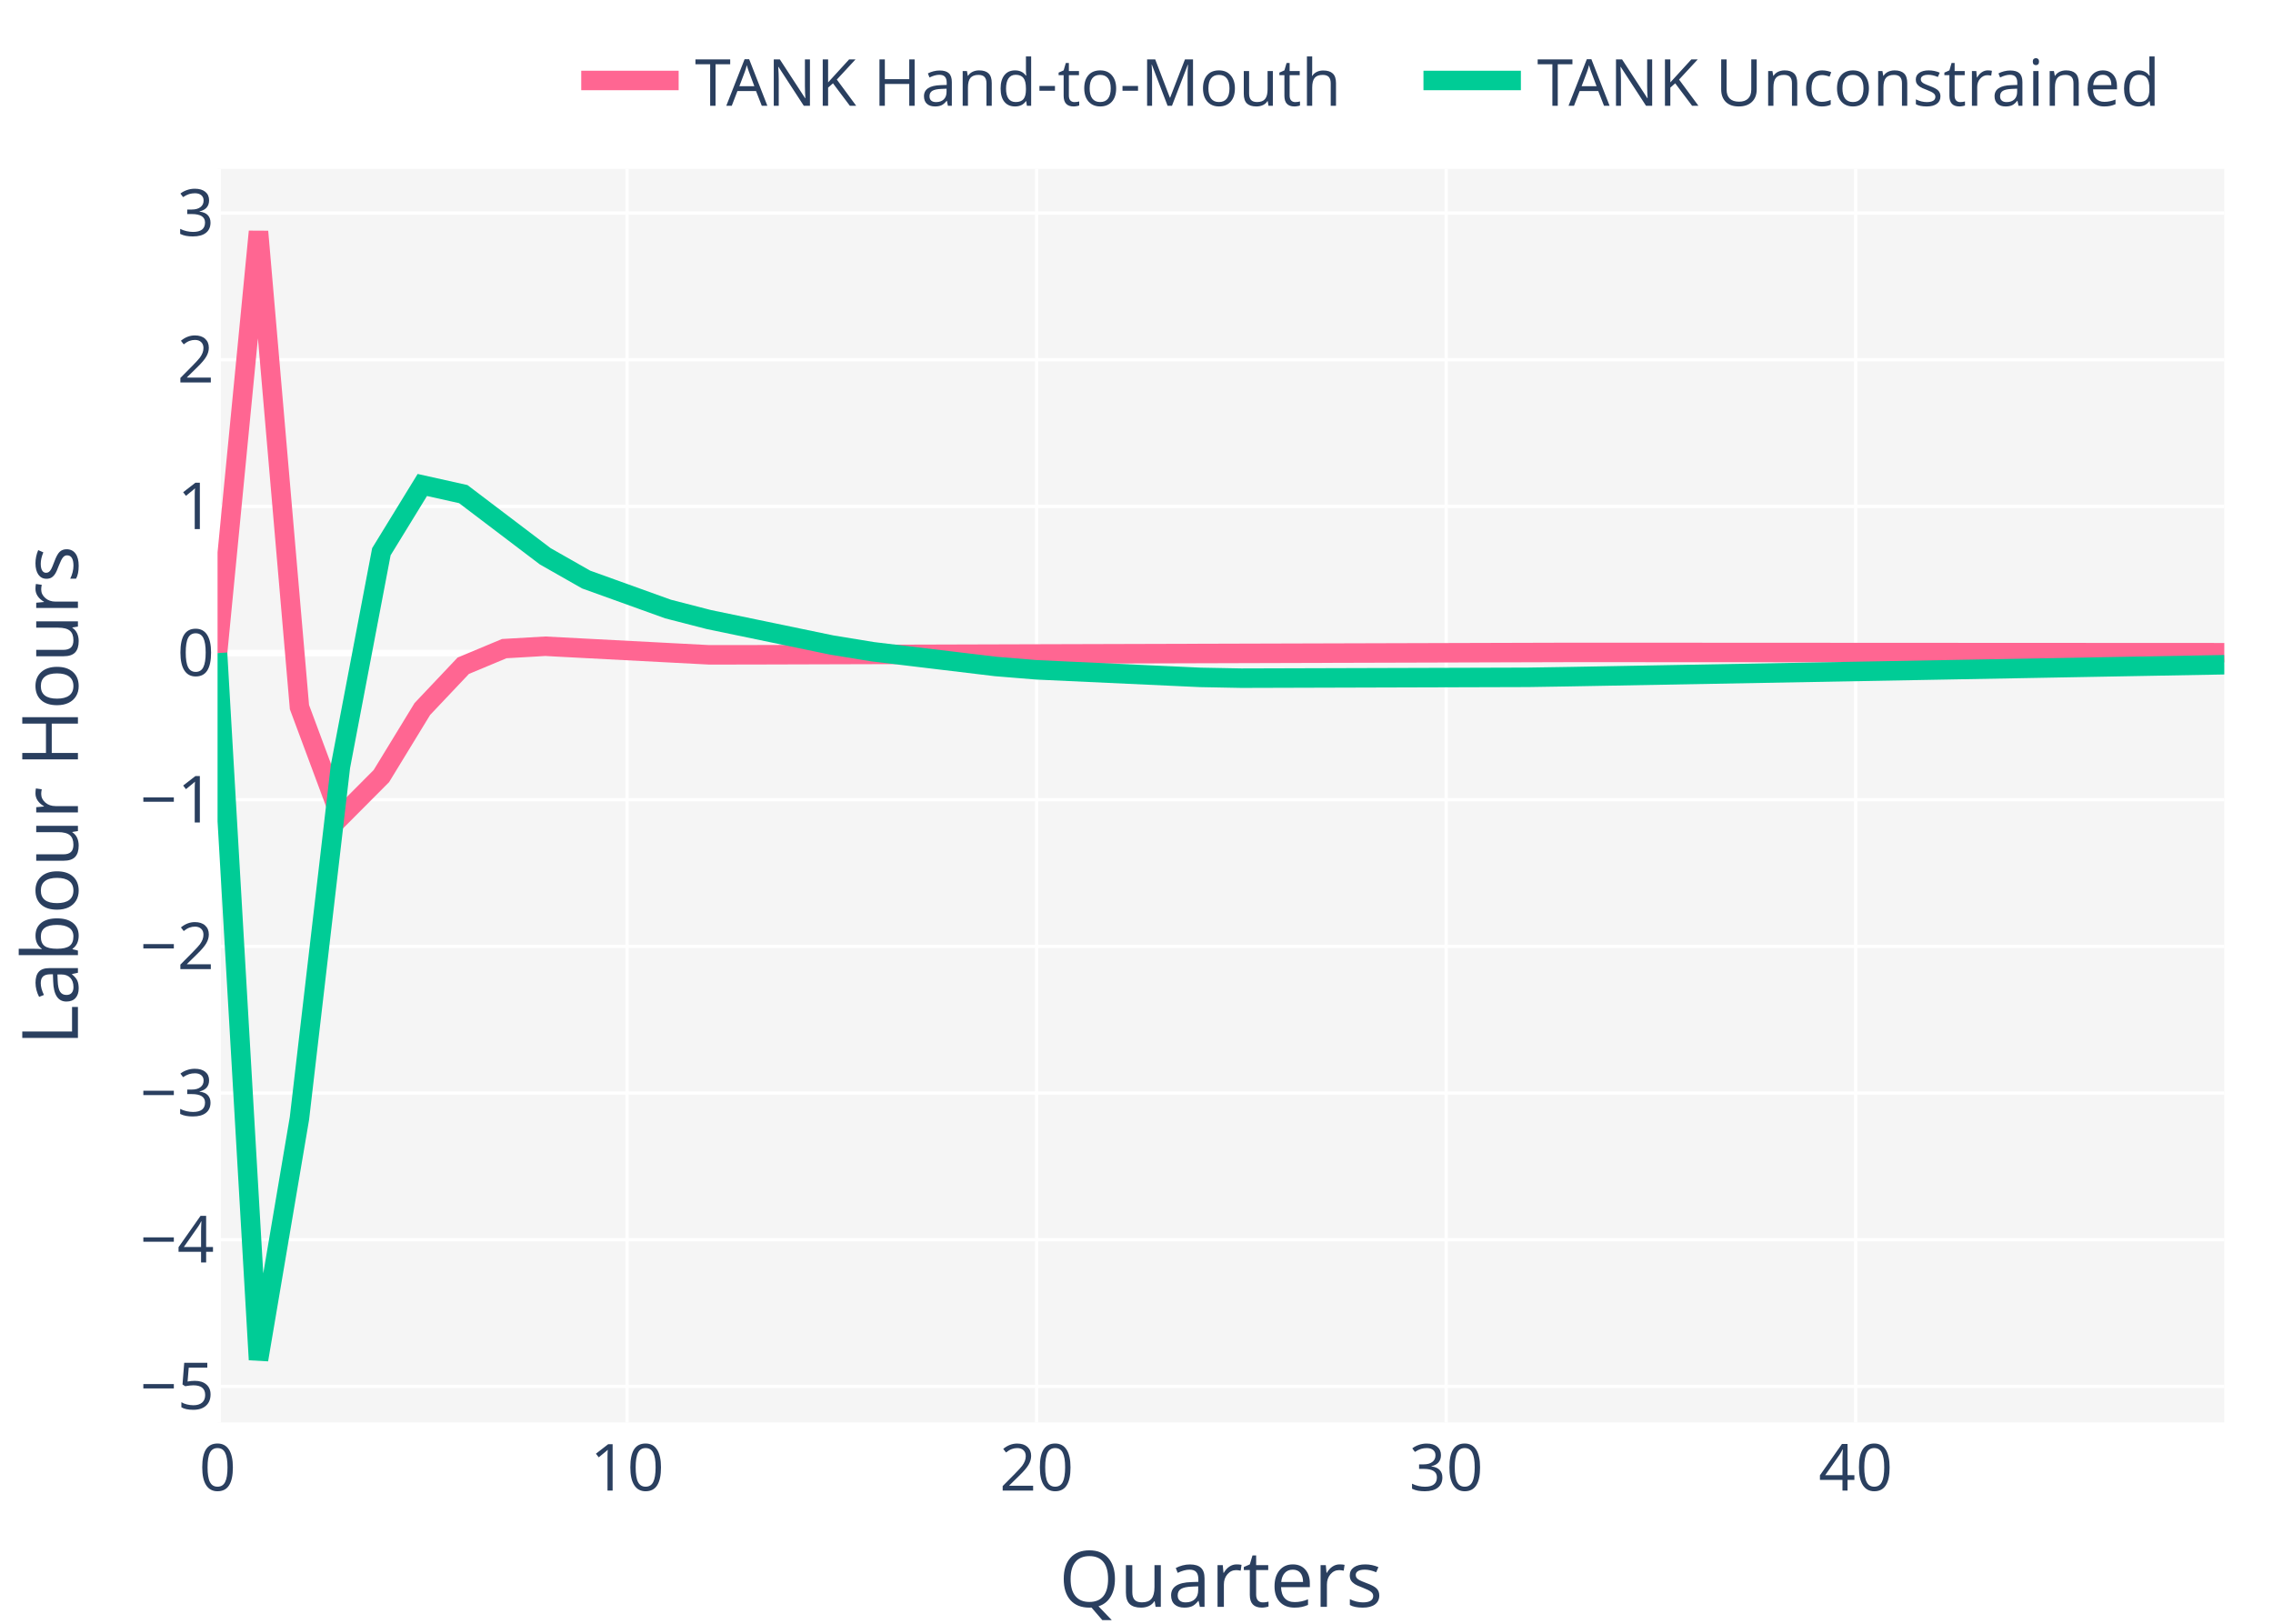
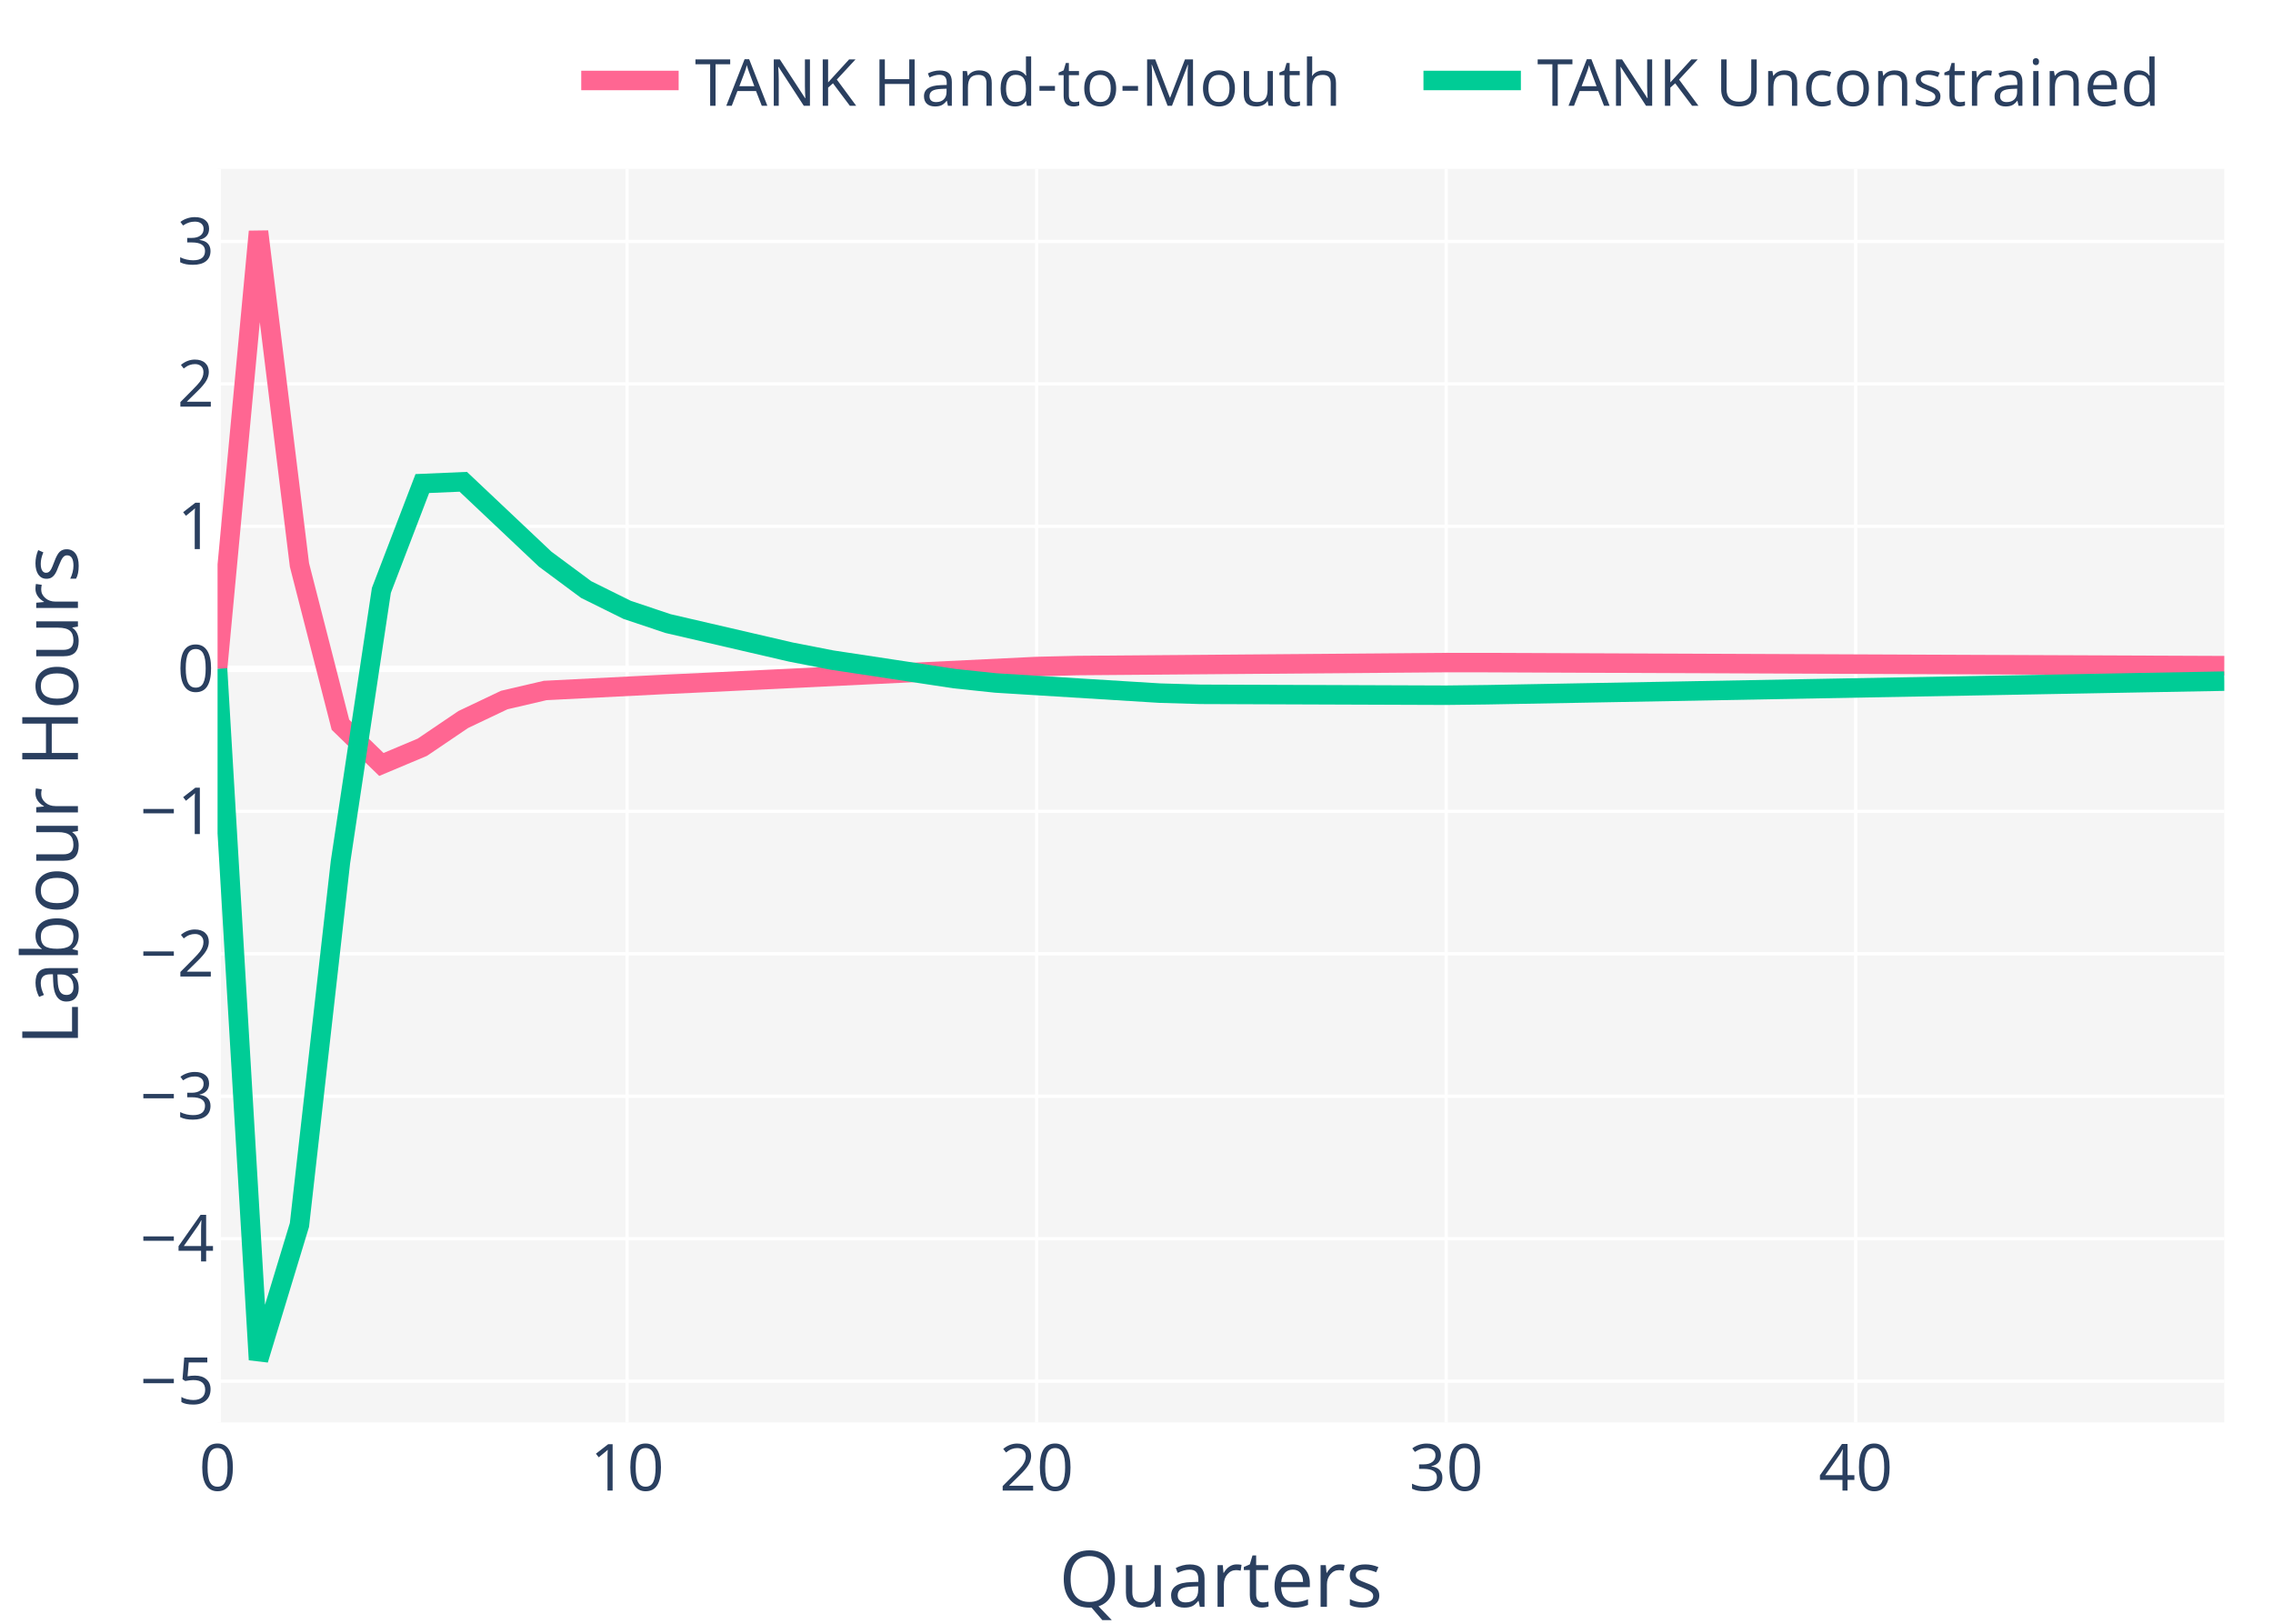
<svg xmlns="http://www.w3.org/2000/svg" class="main-svg" width="700" height="500" style="" viewBox="0 0 700 500">
  <rect x="0" y="0" width="700" height="500" style="fill: rgb(255, 255, 255); fill-opacity: 1;" />
-   <defs id="defs-88b6dd">
+   <defs id="defs-c396f9">
    <g class="clips">
-       <clipPath id="clip88b6ddxyplot" class="plotclip">
+       <clipPath id="clipc396f9xyplot" class="plotclip">
        <rect width="618" height="386" />
      </clipPath>
-       <clipPath class="axesclip" id="clip88b6ddx">
+       <clipPath class="axesclip" id="clipc396f9x">
        <rect x="67" y="0" width="618" height="500" />
      </clipPath>
-       <clipPath class="axesclip" id="clip88b6ddy">
+       <clipPath class="axesclip" id="clipc396f9y">
        <rect x="0" y="52" width="700" height="386" />
      </clipPath>
-       <clipPath class="axesclip" id="clip88b6ddxy">
+       <clipPath class="axesclip" id="clipc396f9xy">
        <rect x="67" y="52" width="618" height="386" />
      </clipPath>
    </g>
    <g class="gradients" />
    <g class="patterns" />
  </defs>
  <g class="bglayer">
    <rect class="bg" x="67" y="52" width="618" height="386" style="fill: rgb(245, 245, 245); fill-opacity: 1; stroke-width: 0;" />
  </g>
  <g class="layer-below">
    <g class="imagelayer" />
    <g class="shapelayer" />
  </g>
  <g class="cartesianlayer">
    <g class="subplot xy">
      <g class="layer-subplot">
        <g class="shapelayer" />
        <g class="imagelayer" />
      </g>
      <g class="minor-gridlayer">
        <g class="x" />
        <g class="y" />
      </g>
      <g class="gridlayer">
        <g class="x">
          <path class="xgrid crisp" transform="translate(193.12,0)" d="M0,52v386" style="stroke: rgb(255, 255, 255); stroke-opacity: 1; stroke-width: 1px;" />
          <path class="xgrid crisp" transform="translate(319.24,0)" d="M0,52v386" style="stroke: rgb(255, 255, 255); stroke-opacity: 1; stroke-width: 1px;" />
          <path class="xgrid crisp" transform="translate(445.37,0)" d="M0,52v386" style="stroke: rgb(255, 255, 255); stroke-opacity: 1; stroke-width: 1px;" />
          <path class="xgrid crisp" transform="translate(571.49,0)" d="M0,52v386" style="stroke: rgb(255, 255, 255); stroke-opacity: 1; stroke-width: 1px;" />
        </g>
        <g class="y">
-           <path class="ygrid crisp" transform="translate(0,426.92)" d="M67,0h618" style="stroke: rgb(255, 255, 255); stroke-opacity: 1; stroke-width: 1px;" />
-           <path class="ygrid crisp" transform="translate(0,381.75)" d="M67,0h618" style="stroke: rgb(255, 255, 255); stroke-opacity: 1; stroke-width: 1px;" />
-           <path class="ygrid crisp" transform="translate(0,336.59)" d="M67,0h618" style="stroke: rgb(255, 255, 255); stroke-opacity: 1; stroke-width: 1px;" />
-           <path class="ygrid crisp" transform="translate(0,291.43)" d="M67,0h618" style="stroke: rgb(255, 255, 255); stroke-opacity: 1; stroke-width: 1px;" />
-           <path class="ygrid crisp" transform="translate(0,246.26)" d="M67,0h618" style="stroke: rgb(255, 255, 255); stroke-opacity: 1; stroke-width: 1px;" />
-           <path class="ygrid crisp" transform="translate(0,155.93)" d="M67,0h618" style="stroke: rgb(255, 255, 255); stroke-opacity: 1; stroke-width: 1px;" />
-           <path class="ygrid crisp" transform="translate(0,110.77)" d="M67,0h618" style="stroke: rgb(255, 255, 255); stroke-opacity: 1; stroke-width: 1px;" />
-           <path class="ygrid crisp" transform="translate(0,65.6)" d="M67,0h618" style="stroke: rgb(255, 255, 255); stroke-opacity: 1; stroke-width: 1px;" />
+           <path class="ygrid crisp" transform="translate(0,425.31)" d="M67,0h618" style="stroke: rgb(255, 255, 255); stroke-opacity: 1; stroke-width: 1px;" />
+           <path class="ygrid crisp" transform="translate(0,381.44)" d="M67,0h618" style="stroke: rgb(255, 255, 255); stroke-opacity: 1; stroke-width: 1px;" />
+           <path class="ygrid crisp" transform="translate(0,337.57)" d="M67,0h618" style="stroke: rgb(255, 255, 255); stroke-opacity: 1; stroke-width: 1px;" />
+           <path class="ygrid crisp" transform="translate(0,293.7)" d="M67,0h618" style="stroke: rgb(255, 255, 255); stroke-opacity: 1; stroke-width: 1px;" />
+           <path class="ygrid crisp" transform="translate(0,249.83)" d="M67,0h618" style="stroke: rgb(255, 255, 255); stroke-opacity: 1; stroke-width: 1px;" />
+           <path class="ygrid crisp" transform="translate(0,162.08)" d="M67,0h618" style="stroke: rgb(255, 255, 255); stroke-opacity: 1; stroke-width: 1px;" />
+           <path class="ygrid crisp" transform="translate(0,118.21)" d="M67,0h618" style="stroke: rgb(255, 255, 255); stroke-opacity: 1; stroke-width: 1px;" />
+           <path class="ygrid crisp" transform="translate(0,74.34)" d="M67,0h618" style="stroke: rgb(255, 255, 255); stroke-opacity: 1; stroke-width: 1px;" />
        </g>
      </g>
      <g class="zerolinelayer">
        <path class="xzl zl crisp" transform="translate(67,0)" d="M0,52v386" style="stroke: rgb(255, 255, 255); stroke-opacity: 1; stroke-width: 2px;" />
-         <path class="yzl zl crisp" transform="translate(0,201.1)" d="M67,0h618" style="stroke: rgb(255, 255, 255); stroke-opacity: 1; stroke-width: 2px;" />
+         <path class="yzl zl crisp" transform="translate(0,205.95)" d="M67,0h618" style="stroke: rgb(255, 255, 255); stroke-opacity: 1; stroke-width: 2px;" />
      </g>
      <path class="xlines-below" />
      <path class="ylines-below" />
      <g class="overlines-below" />
      <g class="xaxislayer-below" />
      <g class="yaxislayer-below" />
      <g class="overaxes-below" />
-       <g class="plot" transform="translate(67,52)" clip-path="url(#clip88b6ddxyplot)">
+       <g class="plot" transform="translate(67,52)" clip-path="url(#clipc396f9xyplot)">
        <g class="scatterlayer mlayer">
-           <g class="trace scatter traced3054d" style="stroke-miterlimit: 2; opacity: 1;">
+           <g class="trace scatter traceebd406" style="stroke-miterlimit: 2; opacity: 1;">
            <g class="fills" />
            <g class="errorbars" />
            <g class="lines">
-               <path class="js-line" d="M0,149.1L12.61,19.3L25.22,165.74L37.84,199.64L50.45,186.98L63.06,166.33L75.67,153L88.29,147.73L100.9,147L151.35,149.64L163.96,149.63L416.2,148.9L428.82,148.9L618,148.99" style="vector-effect: non-scaling-stroke; fill: none; stroke: rgb(255, 102, 146); stroke-opacity: 1; stroke-width: 6px; opacity: 1;" />
+               <path class="js-line" d="M0,153.95L12.61,19.3L25.22,121.96L37.84,171.16L50.45,183.4L63.06,178.1L75.67,169.56L88.29,163.56L100.9,160.62L138.73,158.7L151.35,158.11L252.24,153.24L264.86,152.94L378.37,152.03L390.98,152.04L618,152.98" style="vector-effect: non-scaling-stroke; fill: none; stroke: rgb(255, 102, 146); stroke-opacity: 1; stroke-width: 6px; opacity: 1;" />
            </g>
            <g class="points" />
            <g class="text" />
          </g>
-           <g class="trace scatter trace10d751" style="stroke-miterlimit: 2; opacity: 1;">
+           <g class="trace scatter tracef537d2" style="stroke-miterlimit: 2; opacity: 1;">
            <g class="fills" />
            <g class="errorbars" />
            <g class="lines">
-               <path class="js-line" d="M0,149.1L12.61,366.7L25.22,292.36L37.84,184.05L50.45,117.89L63.06,97.34L75.67,100.15L100.9,119.29L113.51,126.46L138.73,135.54L151.35,138.79L189.18,146.63L201.8,148.69L239.63,153.23L252.24,154.26L302.69,156.59L315.31,156.83L403.59,156.57L416.2,156.37L618,152.69" style="vector-effect: non-scaling-stroke; fill: none; stroke: rgb(0, 204, 150); stroke-opacity: 1; stroke-width: 6px; opacity: 1;" />
+               <path class="js-line" d="M0,153.95L12.61,366.7L25.22,325.19L37.84,213.5L50.45,129.8L63.06,96.9L75.67,96.36L100.9,120.19L113.51,129.54L126.12,135.79L138.73,140.02L176.57,148.79L189.18,151.25L227.02,156.98L239.63,158.31L290.08,161.43L302.69,161.8L378.37,162.08L390.98,161.93L618,157.74" style="vector-effect: non-scaling-stroke; fill: none; stroke: rgb(0, 204, 150); stroke-opacity: 1; stroke-width: 6px; opacity: 1;" />
            </g>
            <g class="points" />
            <g class="text" />
          </g>
        </g>
      </g>
      <g class="overplot" />
      <path class="xlines-above crisp" d="M0,0" style="fill: none;" />
      <path class="ylines-above crisp" d="M0,0" style="fill: none;" />
      <g class="overlines-above" />
      <g class="xaxislayer-above">
        <g class="xtick">
          <text text-anchor="middle" x="0" y="459" transform="translate(67,0)" style="font-family: 'Open Sans', verdana, arial, sans-serif; font-size: 20px; fill: rgb(42, 63, 95); fill-opacity: 1; white-space: pre; opacity: 1;">0</text>
        </g>
        <g class="xtick">
          <text text-anchor="middle" x="0" y="459" style="font-family: 'Open Sans', verdana, arial, sans-serif; font-size: 20px; fill: rgb(42, 63, 95); fill-opacity: 1; white-space: pre; opacity: 1;" transform="translate(193.12,0)">10</text>
        </g>
        <g class="xtick">
          <text text-anchor="middle" x="0" y="459" style="font-family: 'Open Sans', verdana, arial, sans-serif; font-size: 20px; fill: rgb(42, 63, 95); fill-opacity: 1; white-space: pre; opacity: 1;" transform="translate(319.24,0)">20</text>
        </g>
        <g class="xtick">
          <text text-anchor="middle" x="0" y="459" style="font-family: 'Open Sans', verdana, arial, sans-serif; font-size: 20px; fill: rgb(42, 63, 95); fill-opacity: 1; white-space: pre; opacity: 1;" transform="translate(445.37,0)">30</text>
        </g>
        <g class="xtick">
          <text text-anchor="middle" x="0" y="459" style="font-family: 'Open Sans', verdana, arial, sans-serif; font-size: 20px; fill: rgb(42, 63, 95); fill-opacity: 1; white-space: pre; opacity: 1;" transform="translate(571.49,0)">40</text>
        </g>
      </g>
      <g class="yaxislayer-above">
        <g class="ytick">
-           <text text-anchor="end" x="66" y="7" transform="translate(0,426.92)" style="font-family: 'Open Sans', verdana, arial, sans-serif; font-size: 20px; fill: rgb(42, 63, 95); fill-opacity: 1; white-space: pre; opacity: 1;">−5</text>
-         </g>
-         <g class="ytick">
-           <text text-anchor="end" x="66" y="7" style="font-family: 'Open Sans', verdana, arial, sans-serif; font-size: 20px; fill: rgb(42, 63, 95); fill-opacity: 1; white-space: pre; opacity: 1;" transform="translate(0,381.75)">−4</text>
-         </g>
-         <g class="ytick">
-           <text text-anchor="end" x="66" y="7" style="font-family: 'Open Sans', verdana, arial, sans-serif; font-size: 20px; fill: rgb(42, 63, 95); fill-opacity: 1; white-space: pre; opacity: 1;" transform="translate(0,336.59)">−3</text>
-         </g>
-         <g class="ytick">
-           <text text-anchor="end" x="66" y="7" style="font-family: 'Open Sans', verdana, arial, sans-serif; font-size: 20px; fill: rgb(42, 63, 95); fill-opacity: 1; white-space: pre; opacity: 1;" transform="translate(0,291.43)">−2</text>
-         </g>
-         <g class="ytick">
-           <text text-anchor="end" x="66" y="7" style="font-family: 'Open Sans', verdana, arial, sans-serif; font-size: 20px; fill: rgb(42, 63, 95); fill-opacity: 1; white-space: pre; opacity: 1;" transform="translate(0,246.26)">−1</text>
-         </g>
-         <g class="ytick">
-           <text text-anchor="end" x="66" y="7" style="font-family: 'Open Sans', verdana, arial, sans-serif; font-size: 20px; fill: rgb(42, 63, 95); fill-opacity: 1; white-space: pre; opacity: 1;" transform="translate(0,201.1)">0</text>
-         </g>
-         <g class="ytick">
-           <text text-anchor="end" x="66" y="7" style="font-family: 'Open Sans', verdana, arial, sans-serif; font-size: 20px; fill: rgb(42, 63, 95); fill-opacity: 1; white-space: pre; opacity: 1;" transform="translate(0,155.93)">1</text>
-         </g>
-         <g class="ytick">
-           <text text-anchor="end" x="66" y="7" style="font-family: 'Open Sans', verdana, arial, sans-serif; font-size: 20px; fill: rgb(42, 63, 95); fill-opacity: 1; white-space: pre; opacity: 1;" transform="translate(0,110.77)">2</text>
-         </g>
-         <g class="ytick">
-           <text text-anchor="end" x="66" y="7" style="font-family: 'Open Sans', verdana, arial, sans-serif; font-size: 20px; fill: rgb(42, 63, 95); fill-opacity: 1; white-space: pre; opacity: 1;" transform="translate(0,65.6)">3</text>
+           <text text-anchor="end" x="66" y="7" transform="translate(0,425.31)" style="font-family: 'Open Sans', verdana, arial, sans-serif; font-size: 20px; fill: rgb(42, 63, 95); fill-opacity: 1; white-space: pre; opacity: 1;">−5</text>
+         </g>
+         <g class="ytick">
+           <text text-anchor="end" x="66" y="7" style="font-family: 'Open Sans', verdana, arial, sans-serif; font-size: 20px; fill: rgb(42, 63, 95); fill-opacity: 1; white-space: pre; opacity: 1;" transform="translate(0,381.44)">−4</text>
+         </g>
+         <g class="ytick">
+           <text text-anchor="end" x="66" y="7" style="font-family: 'Open Sans', verdana, arial, sans-serif; font-size: 20px; fill: rgb(42, 63, 95); fill-opacity: 1; white-space: pre; opacity: 1;" transform="translate(0,337.57)">−3</text>
+         </g>
+         <g class="ytick">
+           <text text-anchor="end" x="66" y="7" style="font-family: 'Open Sans', verdana, arial, sans-serif; font-size: 20px; fill: rgb(42, 63, 95); fill-opacity: 1; white-space: pre; opacity: 1;" transform="translate(0,293.7)">−2</text>
+         </g>
+         <g class="ytick">
+           <text text-anchor="end" x="66" y="7" style="font-family: 'Open Sans', verdana, arial, sans-serif; font-size: 20px; fill: rgb(42, 63, 95); fill-opacity: 1; white-space: pre; opacity: 1;" transform="translate(0,249.83)">−1</text>
+         </g>
+         <g class="ytick">
+           <text text-anchor="end" x="66" y="7" style="font-family: 'Open Sans', verdana, arial, sans-serif; font-size: 20px; fill: rgb(42, 63, 95); fill-opacity: 1; white-space: pre; opacity: 1;" transform="translate(0,205.95)">0</text>
+         </g>
+         <g class="ytick">
+           <text text-anchor="end" x="66" y="7" style="font-family: 'Open Sans', verdana, arial, sans-serif; font-size: 20px; fill: rgb(42, 63, 95); fill-opacity: 1; white-space: pre; opacity: 1;" transform="translate(0,162.08)">1</text>
+         </g>
+         <g class="ytick">
+           <text text-anchor="end" x="66" y="7" style="font-family: 'Open Sans', verdana, arial, sans-serif; font-size: 20px; fill: rgb(42, 63, 95); fill-opacity: 1; white-space: pre; opacity: 1;" transform="translate(0,118.21)">2</text>
+         </g>
+         <g class="ytick">
+           <text text-anchor="end" x="66" y="7" style="font-family: 'Open Sans', verdana, arial, sans-serif; font-size: 20px; fill: rgb(42, 63, 95); fill-opacity: 1; white-space: pre; opacity: 1;" transform="translate(0,74.34)">3</text>
        </g>
      </g>
      <g class="overaxes-above" />
    </g>
  </g>
  <g class="polarlayer" />
  <g class="smithlayer" />
  <g class="ternarylayer" />
  <g class="geolayer" />
  <g class="funnelarealayer" />
  <g class="pielayer" />
  <g class="iciclelayer" />
  <g class="treemaplayer" />
  <g class="sunburstlayer" />
  <g class="glimages" />
-   <defs id="topdefs-88b6dd">
+   <defs id="topdefs-c396f9">
    <g class="clips" />
-     <clipPath id="legend88b6dd">
+     <clipPath id="legendc396f9">
      <rect width="511" height="39" x="0" y="0" />
    </clipPath>
  </defs>
  <g class="layer-above">
    <g class="imagelayer" />
    <g class="shapelayer" />
  </g>
  <g class="infolayer">
    <g class="legend" pointer-events="all" transform="translate(174,5.28)">
      <rect class="bg" shape-rendering="crispEdges" width="511" height="39" x="0" y="0" style="stroke: rgb(68, 68, 68); stroke-opacity: 1; fill: rgb(255, 255, 255); fill-opacity: 1; stroke-width: 0px;" />
-       <g class="scrollbox" transform="" clip-path="url(#legend88b6dd)">
+       <g class="scrollbox" transform="" clip-path="url(#legendc396f9)">
        <g class="groups" transform="">
          <g class="traces" transform="translate(0,19.5)" style="opacity: 1;">
            <text class="legendtext" text-anchor="start" x="40" y="7.8" style="font-family: 'Open Sans', verdana, arial, sans-serif; font-size: 20px; fill: rgb(42, 63, 95); fill-opacity: 1; white-space: pre;">TANK Hand-to-Mouth</text>
            <g class="layers" style="opacity: 1;">
              <g class="legendfill" />
              <g class="legendlines">
                <path class="js-line" d="M5,0h30" style="fill: none; stroke: rgb(255, 102, 146); stroke-opacity: 1; stroke-width: 6px;" />
              </g>
              <g class="legendsymbols">
                <g class="legendpoints" />
              </g>
            </g>
            <rect class="legendtoggle" x="0" y="-14.5" width="256.875" height="29" style="fill: rgb(0, 0, 0); fill-opacity: 0;" />
          </g>
        </g>
        <g class="groups" transform="translate(259.375,0)">
          <g class="traces" transform="translate(0,19.5)" style="opacity: 1;">
            <text class="legendtext" text-anchor="start" x="40" y="7.8" style="font-family: 'Open Sans', verdana, arial, sans-serif; font-size: 20px; fill: rgb(42, 63, 95); fill-opacity: 1; white-space: pre;">TANK Unconstrained</text>
            <g class="layers" style="opacity: 1;">
              <g class="legendfill" />
              <g class="legendlines">
                <path class="js-line" d="M5,0h30" style="fill: none; stroke: rgb(0, 204, 150); stroke-opacity: 1; stroke-width: 6px;" />
              </g>
              <g class="legendsymbols">
                <g class="legendpoints" />
              </g>
            </g>
            <rect class="legendtoggle" x="0" y="-14.5" width="248.234" height="29" style="fill: rgb(0, 0, 0); fill-opacity: 0;" />
          </g>
        </g>
      </g>
      <rect class="scrollbar" rx="20" ry="3" width="0" height="0" x="0" y="0" style="fill: rgb(128, 139, 164); fill-opacity: 1;" />
    </g>
    <g class="g-gtitle" />
    <g class="g-xtitle">
      <text class="xtitle" x="376" y="494.8" text-anchor="middle" style="font-family: 'Open Sans', verdana, arial, sans-serif; font-size: 24px; fill: rgb(42, 63, 95); opacity: 1; font-weight: normal; white-space: pre;">Quarters</text>
    </g>
    <g class="g-ytitle" transform="translate(18.89355,0)">
      <text class="ytitle" transform="rotate(-90,5.10625,245)" x="5.106" y="245" text-anchor="middle" style="font-family: 'Open Sans', verdana, arial, sans-serif; font-size: 24px; fill: rgb(42, 63, 95); opacity: 1; font-weight: normal; white-space: pre;">Labour Hours</text>
    </g>
  </g>
</svg>
